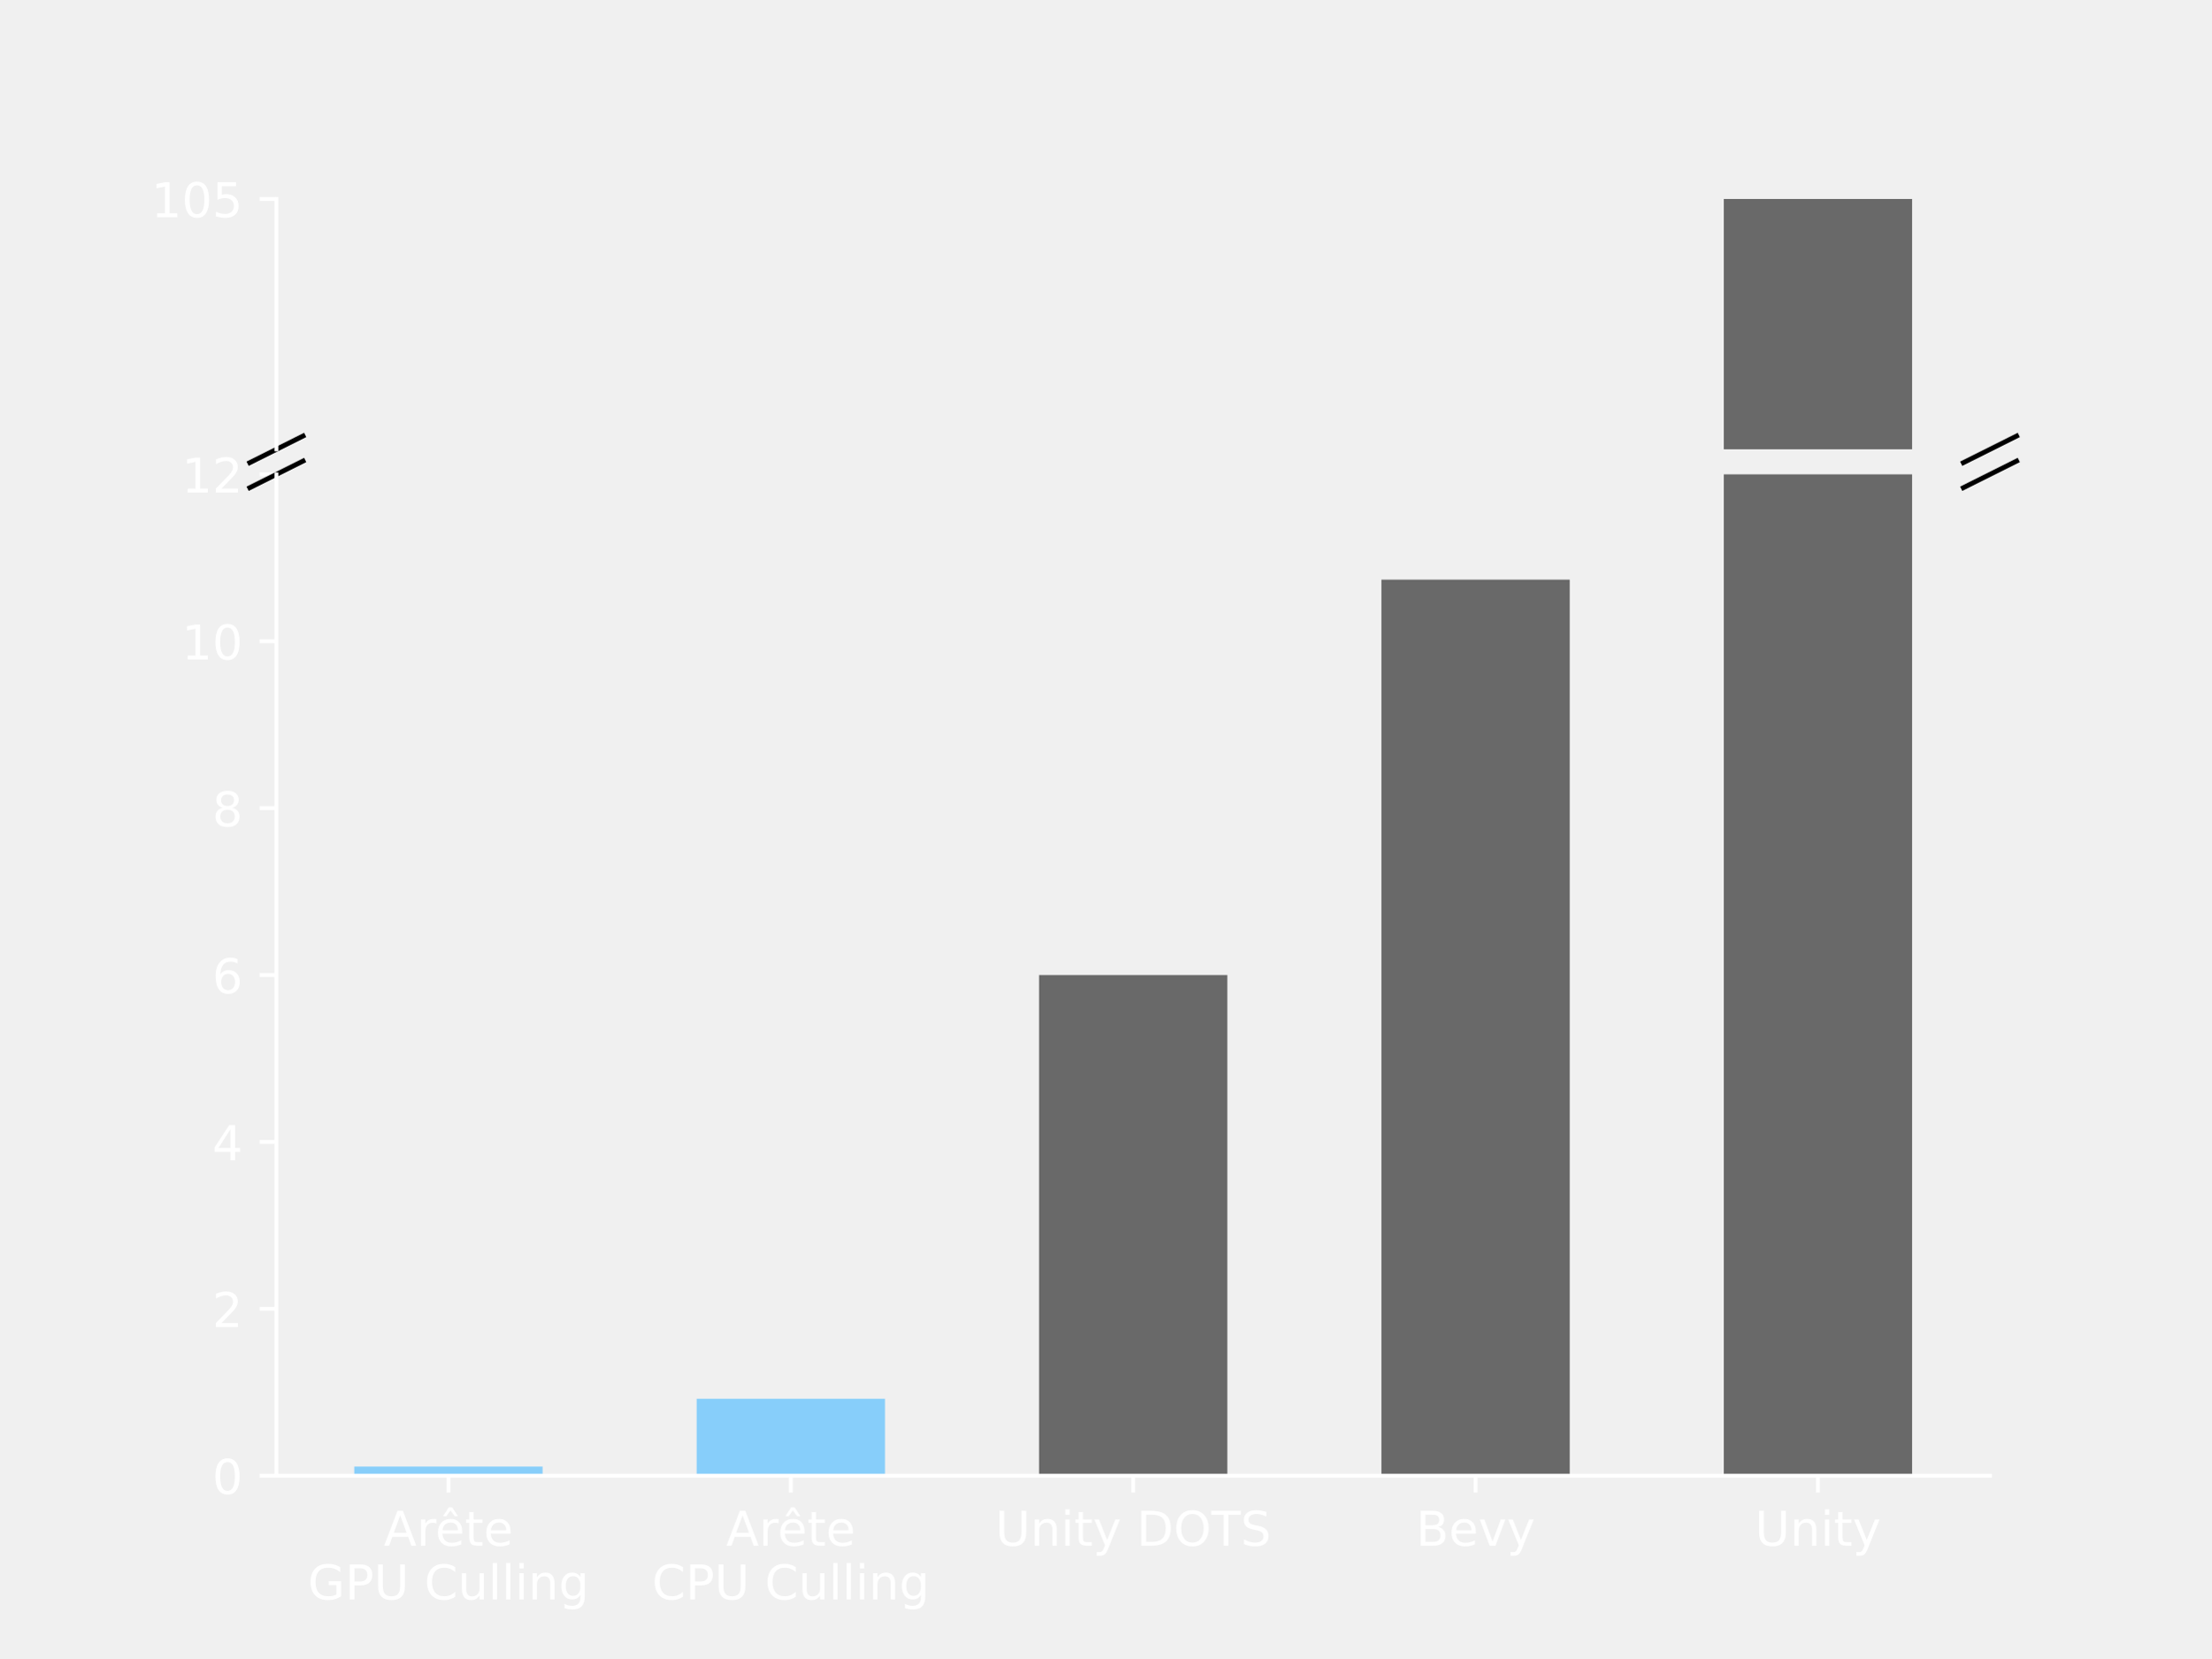
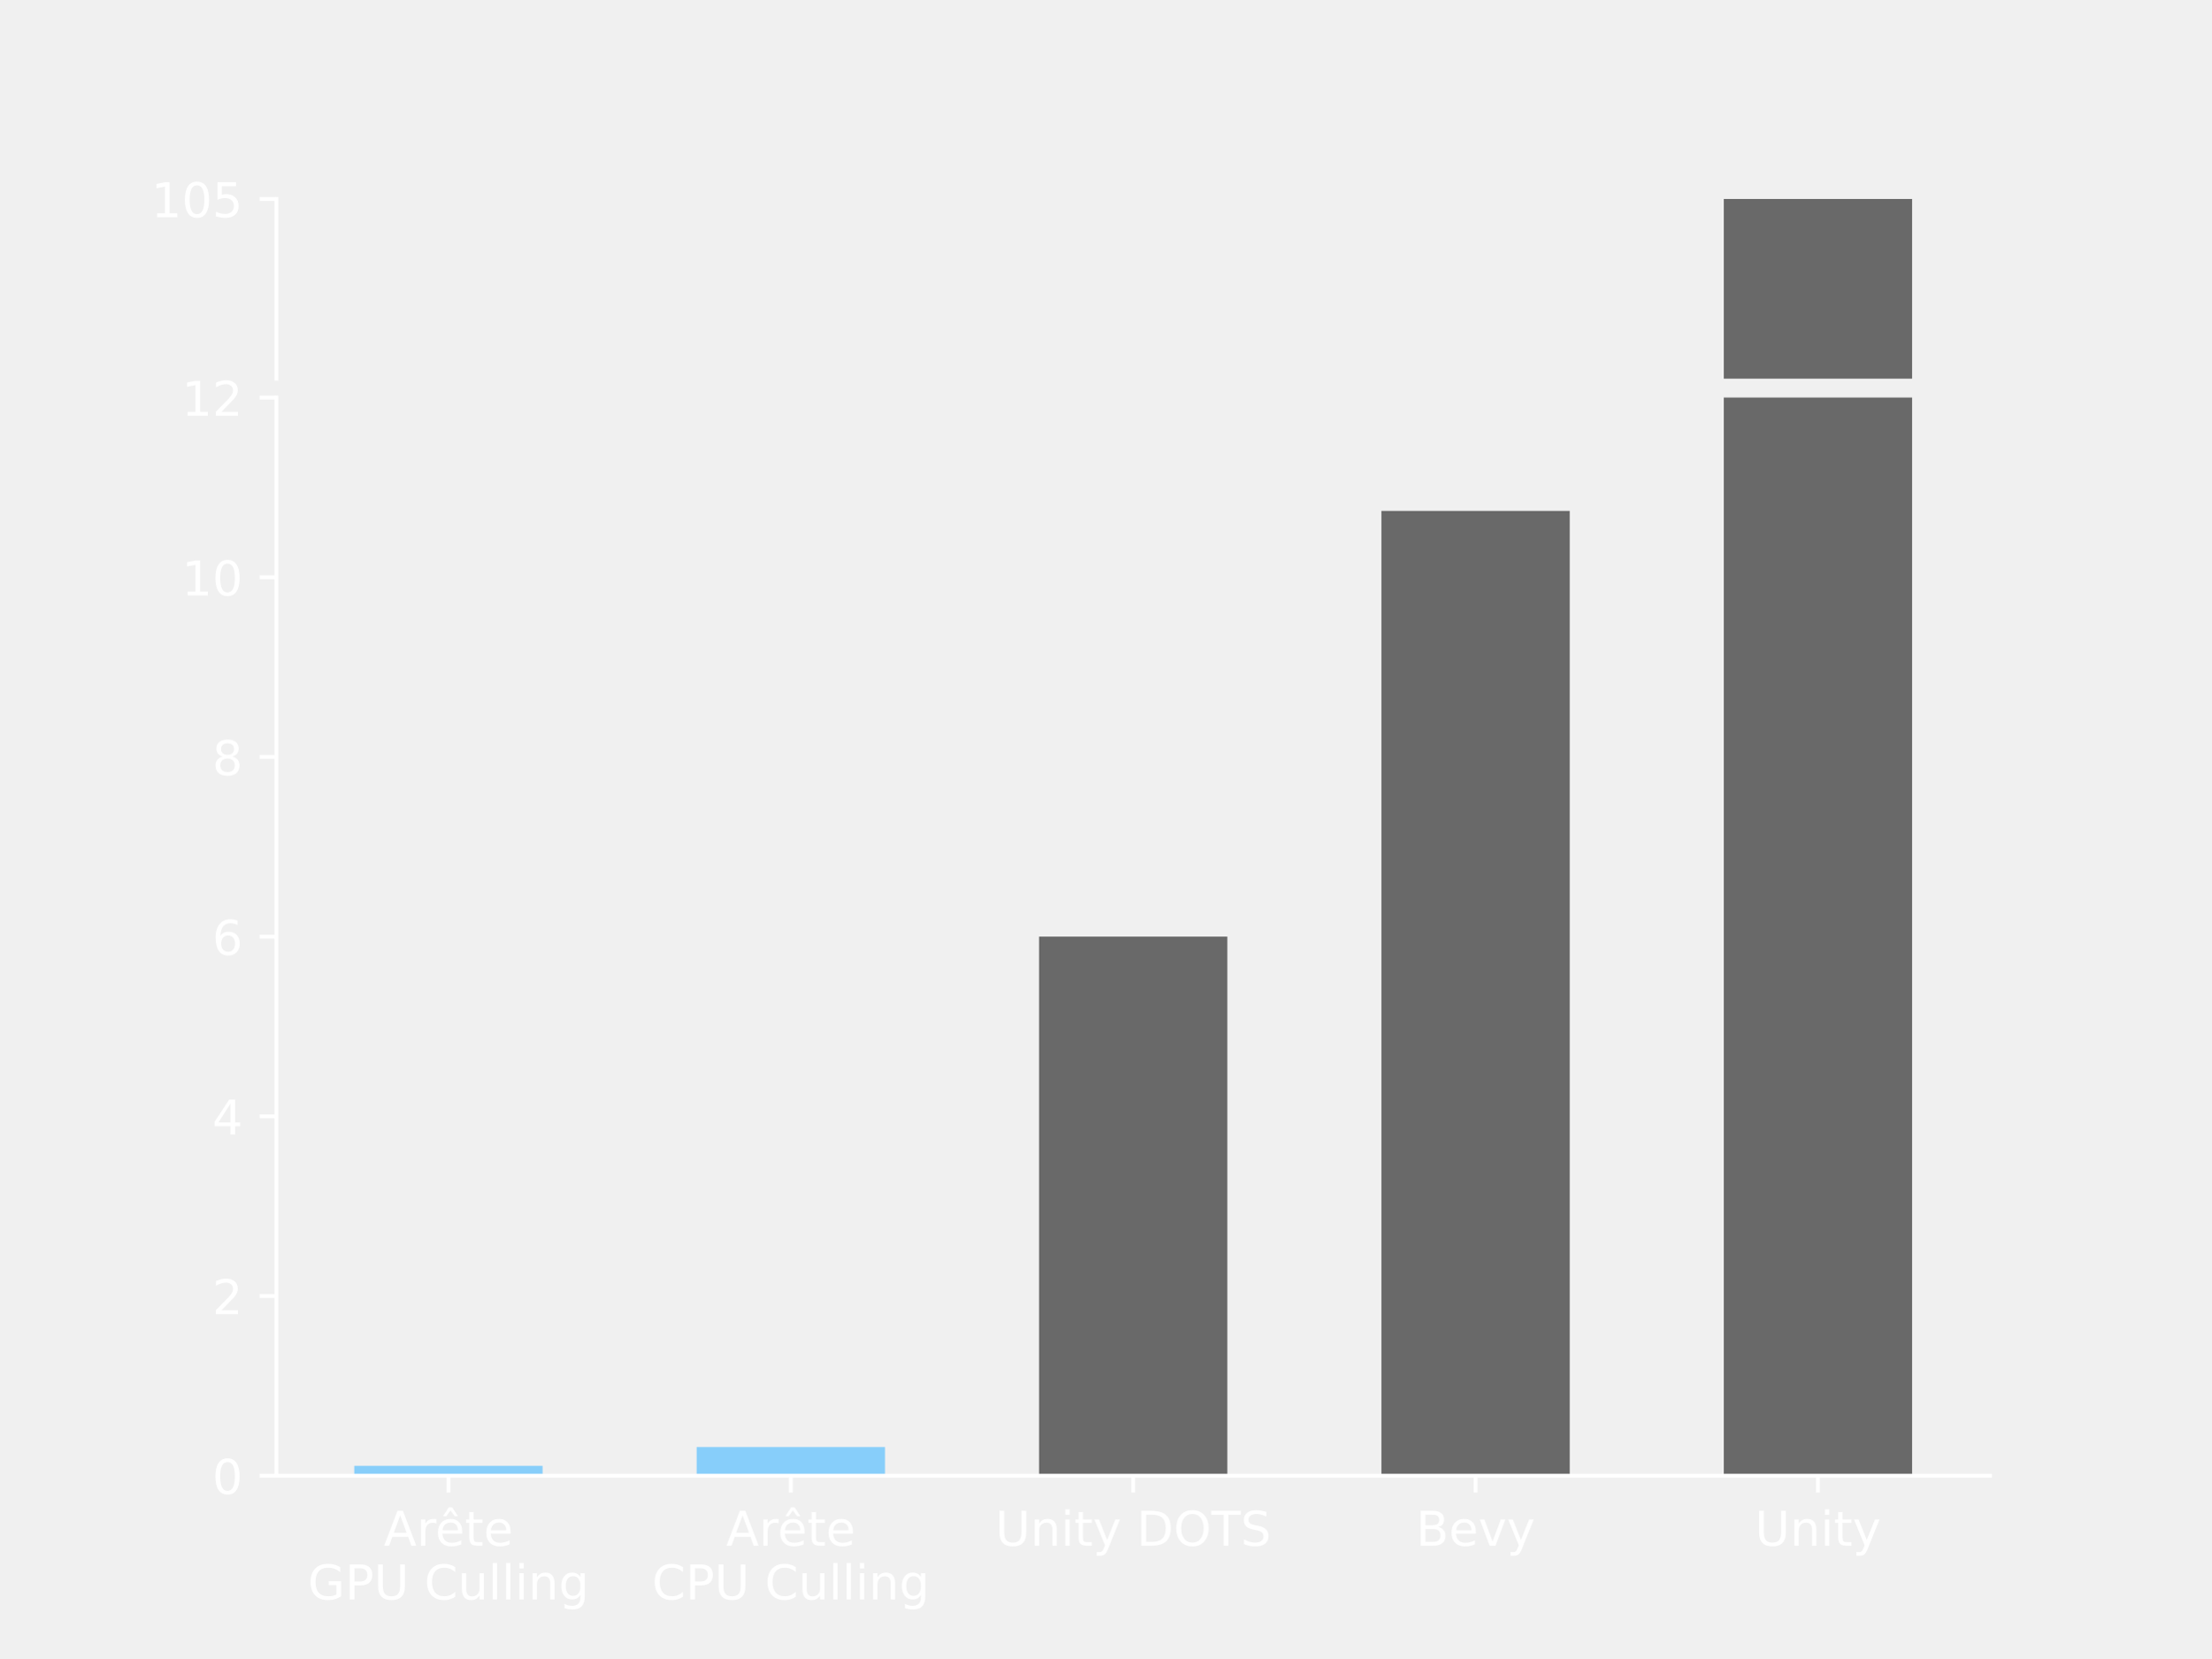
<svg xmlns="http://www.w3.org/2000/svg" xmlns:xlink="http://www.w3.org/1999/xlink" width="460.8pt" height="345.6pt" viewBox="0 0 460.8 345.6" version="1.1">
  <defs>
    <style type="text/css">*{stroke-linejoin: round; stroke-linecap: butt}</style>
  </defs>
  <g id="figure_1">
    <g id="patch_1">
      <path d="M 0 345.6  L 460.8 345.6  L 460.8 0  L 0 0  L 0 345.6  z " style="fill: none" />
    </g>
    <g id="axes_1">
      <g id="patch_2">
-         <path d="M 57.6 93.651  L 414.72 93.651  L 414.72 41.472  L 57.6 41.472  L 57.6 93.651  z " style="fill: none" />
+         <path d="M 57.6 78.926  L 414.72 78.926  L 414.72 41.472  L 57.6 41.472  L 57.6 78.926  z " style="fill: none" />
      </g>
      <g id="patch_3">
-         <path d="M 73.833 5520.248  L 113.077 5520.248  L 113.077 5514.509  L 73.833 5514.509  z " clip-path="url(#pb7b7c43467)" style="fill: #87cefa" />
+         <path d="M 73.833 3974.162  L 113.077 3974.162  L 113.077 3970.042  L 73.833 3970.042  z " clip-path="url(#p9264eec2b1)" style="fill: #87cefa" />
      </g>
      <g id="patch_4">
-         <path d="M 145.185 5520.248  L 184.429 5520.248  L 184.429 5472.14  L 145.185 5472.14  z " clip-path="url(#pb7b7c43467)" style="fill: #87cefa" />
+         <path d="M 145.185 3974.162  L 184.429 3974.162  L 184.429 3962.214  L 145.185 3962.214  z " clip-path="url(#p9264eec2b1)" style="fill: #87cefa" />
      </g>
      <g id="patch_5">
-         <path d="M 216.538 5520.248  L 255.782 5520.248  L 255.782 5207.176  L 216.538 5207.176  z " clip-path="url(#pb7b7c43467)" style="fill: #696969" />
+         <path d="M 216.538 3974.162  L 255.782 3974.162  L 255.782 3749.437  L 216.538 3749.437  z " clip-path="url(#p9264eec2b1)" style="fill: #696969" />
      </g>
      <g id="patch_6">
-         <path d="M 287.891 5520.248  L 327.135 5520.248  L 327.135 4959.952  L 287.891 4959.952  z " clip-path="url(#pb7b7c43467)" style="fill: #696969" />
+         <path d="M 287.891 3974.162  L 327.135 3974.162  L 327.135 3571.979  L 287.891 3571.979  z " clip-path="url(#p9264eec2b1)" style="fill: #696969" />
      </g>
      <g id="patch_7">
-         <path d="M 359.243 5520.248  L 398.487 5520.248  L 398.487 41.472  L 359.243 41.472  z " clip-path="url(#pb7b7c43467)" style="fill: #696969" />
+         <path d="M 359.243 3974.162  L 398.487 3974.162  L 398.487 41.472  L 359.243 41.472  z " clip-path="url(#p9264eec2b1)" style="fill: #696969" />
      </g>
      <g id="matplotlib.axis_1">
        <g id="xtick_1" />
        <g id="xtick_2" />
        <g id="xtick_3" />
        <g id="xtick_4" />
        <g id="xtick_5" />
      </g>
      <g id="matplotlib.axis_2">
        <g id="ytick_1">
          <g id="line2d_1">
            <defs>
-               <path id="ma1e11fbaa3" d="M 0 0  L -3.5 0  " style="stroke: #ffffff; stroke-width: 0.8" />
+               <path id="m3753b6b3f3" d="M 0 0  L -3.5 0  " style="stroke: #ffffff; stroke-width: 0.8" />
            </defs>
            <g>
-               <use xlink:href="#ma1e11fbaa3" x="57.6" y="41.472" style="fill: #ffffff; stroke: #ffffff; stroke-width: 0.8" />
+               <use xlink:href="#m3753b6b3f3" x="57.6" y="41.472" style="fill: #ffffff; stroke: #ffffff; stroke-width: 0.8" />
            </g>
          </g>
          <g id="text_1">
            <g style="fill: #ffffff" transform="translate(31.5125 45.27122) scale(0.1 -0.1)">
              <defs>
                <path id="DejaVuSans-31" d="M 794 531  L 1825 531  L 1825 4091  L 703 3866  L 703 4441  L 1819 4666  L 2450 4666  L 2450 531  L 3481 531  L 3481 0  L 794 0  L 794 531  z " transform="scale(0.015625)" />
                <path id="DejaVuSans-30" d="M 2034 4250  Q 1547 4250 1301 3770  Q 1056 3291 1056 2328  Q 1056 1369 1301 889  Q 1547 409 2034 409  Q 2525 409 2770 889  Q 3016 1369 3016 2328  Q 3016 3291 2770 3770  Q 2525 4250 2034 4250  z M 2034 4750  Q 2819 4750 3233 4129  Q 3647 3509 3647 2328  Q 3647 1150 3233 529  Q 2819 -91 2034 -91  Q 1250 -91 836 529  Q 422 1150 422 2328  Q 422 3509 836 4129  Q 1250 4750 2034 4750  z " transform="scale(0.015625)" />
                <path id="DejaVuSans-35" d="M 691 4666  L 3169 4666  L 3169 4134  L 1269 4134  L 1269 2991  Q 1406 3038 1543 3061  Q 1681 3084 1819 3084  Q 2600 3084 3056 2656  Q 3513 2228 3513 1497  Q 3513 744 3044 326  Q 2575 -91 1722 -91  Q 1428 -91 1123 -41  Q 819 9 494 109  L 494 744  Q 775 591 1075 516  Q 1375 441 1709 441  Q 2250 441 2565 725  Q 2881 1009 2881 1497  Q 2881 1984 2565 2268  Q 2250 2553 1709 2553  Q 1456 2553 1204 2497  Q 953 2441 691 2322  L 691 4666  z " transform="scale(0.015625)" />
              </defs>
              <use xlink:href="#DejaVuSans-31" />
              <use xlink:href="#DejaVuSans-30" x="63.623" />
              <use xlink:href="#DejaVuSans-35" x="127.246" />
            </g>
          </g>
        </g>
      </g>
-       <g id="line2d_2">
-         <defs>
-           <path id="maf881fc37d" d="M -6 3  L 6 -3  " style="stroke: #000000" />
-         </defs>
-         <g>
-           <use xlink:href="#maf881fc37d" x="57.6" y="93.651" style="stroke: #000000" />
-           <use xlink:href="#maf881fc37d" x="414.72" y="93.651" style="stroke: #000000" />
-         </g>
-       </g>
      <g id="patch_8">
-         <path d="M 57.6 93.651  L 57.6 41.472  " style="fill: none; stroke: #ffffff; stroke-width: 0.8; stroke-linejoin: miter; stroke-linecap: square" />
+         <path d="M 57.6 78.926  L 57.6 41.472  " style="fill: none; stroke: #ffffff; stroke-width: 0.8; stroke-linejoin: miter; stroke-linecap: square" />
      </g>
    </g>
    <g id="axes_2">
      <g id="patch_9">
-         <path d="M 57.6 307.584  L 414.72 307.584  L 414.72 98.869  L 57.6 98.869  L 57.6 307.584  z " style="fill: none" />
+         <path d="M 57.6 307.584  L 414.72 307.584  L 414.72 82.859  L 57.6 82.859  L 57.6 307.584  z " style="fill: none" />
      </g>
      <g id="patch_10">
-         <path d="M 73.833 307.584  L 113.077 307.584  L 113.077 305.671  L 73.833 305.671  z " clip-path="url(#p947e62f1cd)" style="fill: #87cefa" />
+         <path d="M 73.833 307.584  L 113.077 307.584  L 113.077 305.524  L 73.833 305.524  z " clip-path="url(#pa5443f0ce6)" style="fill: #87cefa" />
      </g>
      <g id="patch_11">
-         <path d="M 145.185 307.584  L 184.429 307.584  L 184.429 291.548  L 145.185 291.548  z " clip-path="url(#p947e62f1cd)" style="fill: #87cefa" />
+         <path d="M 145.185 307.584  L 184.429 307.584  L 184.429 301.61  L 145.185 301.61  z " clip-path="url(#pa5443f0ce6)" style="fill: #87cefa" />
      </g>
      <g id="patch_12">
-         <path d="M 216.538 307.584  L 255.782 307.584  L 255.782 203.226  L 216.538 203.226  z " clip-path="url(#p947e62f1cd)" style="fill: #696969" />
+         <path d="M 216.538 307.584  L 255.782 307.584  L 255.782 195.221  L 216.538 195.221  z " clip-path="url(#pa5443f0ce6)" style="fill: #696969" />
      </g>
      <g id="patch_13">
-         <path d="M 287.891 307.584  L 327.135 307.584  L 327.135 120.819  L 287.891 120.819  z " clip-path="url(#p947e62f1cd)" style="fill: #696969" />
+         <path d="M 287.891 307.584  L 327.135 307.584  L 327.135 106.492  L 287.891 106.492  z " clip-path="url(#pa5443f0ce6)" style="fill: #696969" />
      </g>
      <g id="patch_14">
-         <path d="M 359.243 307.584  L 398.487 307.584  L 398.487 -1518.675  L 359.243 -1518.675  z " clip-path="url(#p947e62f1cd)" style="fill: #696969" />
+         <path d="M 359.243 307.584  L 398.487 307.584  L 398.487 -1658.761  L 359.243 -1658.761  z " clip-path="url(#pa5443f0ce6)" style="fill: #696969" />
      </g>
      <g id="matplotlib.axis_3">
        <g id="xtick_6">
-           <g id="line2d_3">
+           <g id="line2d_2">
            <defs>
-               <path id="m6b05aaf432" d="M 0 0  L 0 3.5  " style="stroke: #ffffff; stroke-width: 0.8" />
+               <path id="m821871403a" d="M 0 0  L 0 3.5  " style="stroke: #ffffff; stroke-width: 0.8" />
            </defs>
            <g>
-               <use xlink:href="#m6b05aaf432" x="93.455" y="307.584" style="fill: #ffffff; stroke: #ffffff; stroke-width: 0.8" />
+               <use xlink:href="#m821871403a" x="93.455" y="307.584" style="fill: #ffffff; stroke: #ffffff; stroke-width: 0.8" />
            </g>
          </g>
          <g id="text_2">
            <g style="fill: #ffffff" transform="translate(79.97814 322.1824) scale(0.1 -0.1)">
              <defs>
                <path id="DejaVuSans-41" d="M 2188 4044  L 1331 1722  L 3047 1722  L 2188 4044  z M 1831 4666  L 2547 4666  L 4325 0  L 3669 0  L 3244 1197  L 1141 1197  L 716 0  L 50 0  L 1831 4666  z " transform="scale(0.015625)" />
                <path id="DejaVuSans-72" d="M 2631 2963  Q 2534 3019 2420 3045  Q 2306 3072 2169 3072  Q 1681 3072 1420 2755  Q 1159 2438 1159 1844  L 1159 0  L 581 0  L 581 3500  L 1159 3500  L 1159 2956  Q 1341 3275 1631 3429  Q 1922 3584 2338 3584  Q 2397 3584 2469 3576  Q 2541 3569 2628 3553  L 2631 2963  z " transform="scale(0.015625)" />
                <path id="DejaVuSans-ea" d="M 3597 1894  L 3597 1613  L 953 1613  Q 991 1019 1311 708  Q 1631 397 2203 397  Q 2534 397 2845 478  Q 3156 559 3463 722  L 3463 178  Q 3153 47 2828 -22  Q 2503 -91 2169 -91  Q 1331 -91 842 396  Q 353 884 353 1716  Q 353 2575 817 3079  Q 1281 3584 2069 3584  Q 2775 3584 3186 3129  Q 3597 2675 3597 1894  z M 3022 2063  Q 3016 2534 2758 2815  Q 2500 3097 2075 3097  Q 1594 3097 1305 2825  Q 1016 2553 972 2059  L 3022 2063  z M 1801 5119  L 2263 5119  L 3029 3944  L 2595 3944  L 2032 4709  L 1470 3944  L 1035 3944  L 1801 5119  z " transform="scale(0.015625)" />
                <path id="DejaVuSans-74" d="M 1172 4494  L 1172 3500  L 2356 3500  L 2356 3053  L 1172 3053  L 1172 1153  Q 1172 725 1289 603  Q 1406 481 1766 481  L 2356 481  L 2356 0  L 1766 0  Q 1100 0 847 248  Q 594 497 594 1153  L 594 3053  L 172 3053  L 172 3500  L 594 3500  L 594 4494  L 1172 4494  z " transform="scale(0.015625)" />
                <path id="DejaVuSans-65" d="M 3597 1894  L 3597 1613  L 953 1613  Q 991 1019 1311 708  Q 1631 397 2203 397  Q 2534 397 2845 478  Q 3156 559 3463 722  L 3463 178  Q 3153 47 2828 -22  Q 2503 -91 2169 -91  Q 1331 -91 842 396  Q 353 884 353 1716  Q 353 2575 817 3079  Q 1281 3584 2069 3584  Q 2775 3584 3186 3129  Q 3597 2675 3597 1894  z M 3022 2063  Q 3016 2534 2758 2815  Q 2500 3097 2075 3097  Q 1594 3097 1305 2825  Q 1016 2553 972 2059  L 3022 2063  z " transform="scale(0.015625)" />
              </defs>
              <use xlink:href="#DejaVuSans-41" />
              <use xlink:href="#DejaVuSans-72" x="68.408" />
              <use xlink:href="#DejaVuSans-ea" x="107.271" />
              <use xlink:href="#DejaVuSans-74" x="168.795" />
              <use xlink:href="#DejaVuSans-65" x="208.004" />
            </g>
            <g style="fill: #ffffff" transform="translate(64.14689 333.3802) scale(0.1 -0.1)">
              <defs>
                <path id="DejaVuSans-47" d="M 3809 666  L 3809 1919  L 2778 1919  L 2778 2438  L 4434 2438  L 4434 434  Q 4069 175 3628 42  Q 3188 -91 2688 -91  Q 1594 -91 976 548  Q 359 1188 359 2328  Q 359 3472 976 4111  Q 1594 4750 2688 4750  Q 3144 4750 3555 4637  Q 3966 4525 4313 4306  L 4313 3634  Q 3963 3931 3569 4081  Q 3175 4231 2741 4231  Q 1884 4231 1454 3753  Q 1025 3275 1025 2328  Q 1025 1384 1454 906  Q 1884 428 2741 428  Q 3075 428 3337 486  Q 3600 544 3809 666  z " transform="scale(0.015625)" />
                <path id="DejaVuSans-50" d="M 1259 4147  L 1259 2394  L 2053 2394  Q 2494 2394 2734 2622  Q 2975 2850 2975 3272  Q 2975 3691 2734 3919  Q 2494 4147 2053 4147  L 1259 4147  z M 628 4666  L 2053 4666  Q 2838 4666 3239 4311  Q 3641 3956 3641 3272  Q 3641 2581 3239 2228  Q 2838 1875 2053 1875  L 1259 1875  L 1259 0  L 628 0  L 628 4666  z " transform="scale(0.015625)" />
                <path id="DejaVuSans-55" d="M 556 4666  L 1191 4666  L 1191 1831  Q 1191 1081 1462 751  Q 1734 422 2344 422  Q 2950 422 3222 751  Q 3494 1081 3494 1831  L 3494 4666  L 4128 4666  L 4128 1753  Q 4128 841 3676 375  Q 3225 -91 2344 -91  Q 1459 -91 1007 375  Q 556 841 556 1753  L 556 4666  z " transform="scale(0.015625)" />
                <path id="DejaVuSans-20" transform="scale(0.015625)" />
                <path id="DejaVuSans-43" d="M 4122 4306  L 4122 3641  Q 3803 3938 3442 4084  Q 3081 4231 2675 4231  Q 1875 4231 1450 3742  Q 1025 3253 1025 2328  Q 1025 1406 1450 917  Q 1875 428 2675 428  Q 3081 428 3442 575  Q 3803 722 4122 1019  L 4122 359  Q 3791 134 3420 21  Q 3050 -91 2638 -91  Q 1578 -91 968 557  Q 359 1206 359 2328  Q 359 3453 968 4101  Q 1578 4750 2638 4750  Q 3056 4750 3426 4639  Q 3797 4528 4122 4306  z " transform="scale(0.015625)" />
                <path id="DejaVuSans-75" d="M 544 1381  L 544 3500  L 1119 3500  L 1119 1403  Q 1119 906 1312 657  Q 1506 409 1894 409  Q 2359 409 2629 706  Q 2900 1003 2900 1516  L 2900 3500  L 3475 3500  L 3475 0  L 2900 0  L 2900 538  Q 2691 219 2414 64  Q 2138 -91 1772 -91  Q 1169 -91 856 284  Q 544 659 544 1381  z M 1991 3584  L 1991 3584  z " transform="scale(0.015625)" />
                <path id="DejaVuSans-6c" d="M 603 4863  L 1178 4863  L 1178 0  L 603 0  L 603 4863  z " transform="scale(0.015625)" />
                <path id="DejaVuSans-69" d="M 603 3500  L 1178 3500  L 1178 0  L 603 0  L 603 3500  z M 603 4863  L 1178 4863  L 1178 4134  L 603 4134  L 603 4863  z " transform="scale(0.015625)" />
                <path id="DejaVuSans-6e" d="M 3513 2113  L 3513 0  L 2938 0  L 2938 2094  Q 2938 2591 2744 2837  Q 2550 3084 2163 3084  Q 1697 3084 1428 2787  Q 1159 2491 1159 1978  L 1159 0  L 581 0  L 581 3500  L 1159 3500  L 1159 2956  Q 1366 3272 1645 3428  Q 1925 3584 2291 3584  Q 2894 3584 3203 3211  Q 3513 2838 3513 2113  z " transform="scale(0.015625)" />
                <path id="DejaVuSans-67" d="M 2906 1791  Q 2906 2416 2648 2759  Q 2391 3103 1925 3103  Q 1463 3103 1205 2759  Q 947 2416 947 1791  Q 947 1169 1205 825  Q 1463 481 1925 481  Q 2391 481 2648 825  Q 2906 1169 2906 1791  z M 3481 434  Q 3481 -459 3084 -895  Q 2688 -1331 1869 -1331  Q 1566 -1331 1297 -1286  Q 1028 -1241 775 -1147  L 775 -588  Q 1028 -725 1275 -790  Q 1522 -856 1778 -856  Q 2344 -856 2625 -561  Q 2906 -266 2906 331  L 2906 616  Q 2728 306 2450 153  Q 2172 0 1784 0  Q 1141 0 747 490  Q 353 981 353 1791  Q 353 2603 747 3093  Q 1141 3584 1784 3584  Q 2172 3584 2450 3431  Q 2728 3278 2906 2969  L 2906 3500  L 3481 3500  L 3481 434  z " transform="scale(0.015625)" />
              </defs>
              <use xlink:href="#DejaVuSans-47" />
              <use xlink:href="#DejaVuSans-50" x="77.49" />
              <use xlink:href="#DejaVuSans-55" x="137.793" />
              <use xlink:href="#DejaVuSans-20" x="210.986" />
              <use xlink:href="#DejaVuSans-43" x="242.773" />
              <use xlink:href="#DejaVuSans-75" x="312.598" />
              <use xlink:href="#DejaVuSans-6c" x="375.977" />
              <use xlink:href="#DejaVuSans-6c" x="403.76" />
              <use xlink:href="#DejaVuSans-69" x="431.543" />
              <use xlink:href="#DejaVuSans-6e" x="459.326" />
              <use xlink:href="#DejaVuSans-67" x="522.705" />
            </g>
          </g>
        </g>
        <g id="xtick_7">
-           <g id="line2d_4">
-             <g>
-               <use xlink:href="#m6b05aaf432" x="164.807" y="307.584" style="fill: #ffffff; stroke: #ffffff; stroke-width: 0.8" />
+           <g id="line2d_3">
+             <g>
+               <use xlink:href="#m821871403a" x="164.807" y="307.584" style="fill: #ffffff; stroke: #ffffff; stroke-width: 0.8" />
            </g>
          </g>
          <g id="text_3">
            <g style="fill: #ffffff" transform="translate(151.3308 322.1824) scale(0.1 -0.1)">
              <use xlink:href="#DejaVuSans-41" />
              <use xlink:href="#DejaVuSans-72" x="68.408" />
              <use xlink:href="#DejaVuSans-ea" x="107.271" />
              <use xlink:href="#DejaVuSans-74" x="168.795" />
              <use xlink:href="#DejaVuSans-65" x="208.004" />
            </g>
            <g style="fill: #ffffff" transform="translate(135.8824 333.3802) scale(0.1 -0.1)">
              <use xlink:href="#DejaVuSans-43" />
              <use xlink:href="#DejaVuSans-50" x="69.824" />
              <use xlink:href="#DejaVuSans-55" x="130.127" />
              <use xlink:href="#DejaVuSans-20" x="203.32" />
              <use xlink:href="#DejaVuSans-43" x="235.107" />
              <use xlink:href="#DejaVuSans-75" x="304.932" />
              <use xlink:href="#DejaVuSans-6c" x="368.311" />
              <use xlink:href="#DejaVuSans-6c" x="396.094" />
              <use xlink:href="#DejaVuSans-69" x="423.877" />
              <use xlink:href="#DejaVuSans-6e" x="451.66" />
              <use xlink:href="#DejaVuSans-67" x="515.039" />
            </g>
          </g>
        </g>
        <g id="xtick_8">
-           <g id="line2d_5">
-             <g>
-               <use xlink:href="#m6b05aaf432" x="236.16" y="307.584" style="fill: #ffffff; stroke: #ffffff; stroke-width: 0.8" />
+           <g id="line2d_4">
+             <g>
+               <use xlink:href="#m821871403a" x="236.16" y="307.584" style="fill: #ffffff; stroke: #ffffff; stroke-width: 0.8" />
            </g>
          </g>
          <g id="text_4">
            <g style="fill: #ffffff" transform="translate(207.4202 322.1824) scale(0.1 -0.1)">
              <defs>
                <path id="DejaVuSans-79" d="M 2059 -325  Q 1816 -950 1584 -1140  Q 1353 -1331 966 -1331  L 506 -1331  L 506 -850  L 844 -850  Q 1081 -850 1212 -737  Q 1344 -625 1503 -206  L 1606 56  L 191 3500  L 800 3500  L 1894 763  L 2988 3500  L 3597 3500  L 2059 -325  z " transform="scale(0.015625)" />
                <path id="DejaVuSans-44" d="M 1259 4147  L 1259 519  L 2022 519  Q 2988 519 3436 956  Q 3884 1394 3884 2338  Q 3884 3275 3436 3711  Q 2988 4147 2022 4147  L 1259 4147  z M 628 4666  L 1925 4666  Q 3281 4666 3915 4102  Q 4550 3538 4550 2338  Q 4550 1131 3912 565  Q 3275 0 1925 0  L 628 0  L 628 4666  z " transform="scale(0.015625)" />
                <path id="DejaVuSans-4f" d="M 2522 4238  Q 1834 4238 1429 3725  Q 1025 3213 1025 2328  Q 1025 1447 1429 934  Q 1834 422 2522 422  Q 3209 422 3611 934  Q 4013 1447 4013 2328  Q 4013 3213 3611 3725  Q 3209 4238 2522 4238  z M 2522 4750  Q 3503 4750 4090 4092  Q 4678 3434 4678 2328  Q 4678 1225 4090 567  Q 3503 -91 2522 -91  Q 1538 -91 948 565  Q 359 1222 359 2328  Q 359 3434 948 4092  Q 1538 4750 2522 4750  z " transform="scale(0.015625)" />
                <path id="DejaVuSans-54" d="M -19 4666  L 3928 4666  L 3928 4134  L 2272 4134  L 2272 0  L 1638 0  L 1638 4134  L -19 4134  L -19 4666  z " transform="scale(0.015625)" />
                <path id="DejaVuSans-53" d="M 3425 4513  L 3425 3897  Q 3066 4069 2747 4153  Q 2428 4238 2131 4238  Q 1616 4238 1336 4038  Q 1056 3838 1056 3469  Q 1056 3159 1242 3001  Q 1428 2844 1947 2747  L 2328 2669  Q 3034 2534 3370 2195  Q 3706 1856 3706 1288  Q 3706 609 3251 259  Q 2797 -91 1919 -91  Q 1588 -91 1214 -16  Q 841 59 441 206  L 441 856  Q 825 641 1194 531  Q 1563 422 1919 422  Q 2459 422 2753 634  Q 3047 847 3047 1241  Q 3047 1584 2836 1778  Q 2625 1972 2144 2069  L 1759 2144  Q 1053 2284 737 2584  Q 422 2884 422 3419  Q 422 4038 858 4394  Q 1294 4750 2059 4750  Q 2388 4750 2728 4690  Q 3069 4631 3425 4513  z " transform="scale(0.015625)" />
              </defs>
              <use xlink:href="#DejaVuSans-55" />
              <use xlink:href="#DejaVuSans-6e" x="73.193" />
              <use xlink:href="#DejaVuSans-69" x="136.572" />
              <use xlink:href="#DejaVuSans-74" x="164.355" />
              <use xlink:href="#DejaVuSans-79" x="203.564" />
              <use xlink:href="#DejaVuSans-20" x="262.744" />
              <use xlink:href="#DejaVuSans-44" x="294.531" />
              <use xlink:href="#DejaVuSans-4f" x="371.533" />
              <use xlink:href="#DejaVuSans-54" x="450.244" />
              <use xlink:href="#DejaVuSans-53" x="511.328" />
            </g>
          </g>
        </g>
        <g id="xtick_9">
-           <g id="line2d_6">
-             <g>
-               <use xlink:href="#m6b05aaf432" x="307.513" y="307.584" style="fill: #ffffff; stroke: #ffffff; stroke-width: 0.8" />
+           <g id="line2d_5">
+             <g>
+               <use xlink:href="#m821871403a" x="307.513" y="307.584" style="fill: #ffffff; stroke: #ffffff; stroke-width: 0.8" />
            </g>
          </g>
          <g id="text_5">
            <g style="fill: #ffffff" transform="translate(295.0869 322.1824) scale(0.1 -0.1)">
              <defs>
                <path id="DejaVuSans-42" d="M 1259 2228  L 1259 519  L 2272 519  Q 2781 519 3026 730  Q 3272 941 3272 1375  Q 3272 1813 3026 2020  Q 2781 2228 2272 2228  L 1259 2228  z M 1259 4147  L 1259 2741  L 2194 2741  Q 2656 2741 2882 2914  Q 3109 3088 3109 3444  Q 3109 3797 2882 3972  Q 2656 4147 2194 4147  L 1259 4147  z M 628 4666  L 2241 4666  Q 2963 4666 3353 4366  Q 3744 4066 3744 3513  Q 3744 3084 3544 2831  Q 3344 2578 2956 2516  Q 3422 2416 3680 2098  Q 3938 1781 3938 1306  Q 3938 681 3513 340  Q 3088 0 2303 0  L 628 0  L 628 4666  z " transform="scale(0.015625)" />
                <path id="DejaVuSans-76" d="M 191 3500  L 800 3500  L 1894 563  L 2988 3500  L 3597 3500  L 2284 0  L 1503 0  L 191 3500  z " transform="scale(0.015625)" />
              </defs>
              <use xlink:href="#DejaVuSans-42" />
              <use xlink:href="#DejaVuSans-65" x="68.604" />
              <use xlink:href="#DejaVuSans-76" x="130.127" />
              <use xlink:href="#DejaVuSans-79" x="189.307" />
            </g>
          </g>
        </g>
        <g id="xtick_10">
-           <g id="line2d_7">
-             <g>
-               <use xlink:href="#m6b05aaf432" x="378.865" y="307.584" style="fill: #ffffff; stroke: #ffffff; stroke-width: 0.8" />
+           <g id="line2d_6">
+             <g>
+               <use xlink:href="#m821871403a" x="378.865" y="307.584" style="fill: #ffffff; stroke: #ffffff; stroke-width: 0.8" />
            </g>
          </g>
          <g id="text_6">
            <g style="fill: #ffffff" transform="translate(365.7286 322.1824) scale(0.1 -0.1)">
              <use xlink:href="#DejaVuSans-55" />
              <use xlink:href="#DejaVuSans-6e" x="73.193" />
              <use xlink:href="#DejaVuSans-69" x="136.572" />
              <use xlink:href="#DejaVuSans-74" x="164.355" />
              <use xlink:href="#DejaVuSans-79" x="203.564" />
            </g>
          </g>
        </g>
      </g>
      <g id="matplotlib.axis_4">
        <g id="ytick_2">
-           <g id="line2d_8">
-             <g>
-               <use xlink:href="#ma1e11fbaa3" x="57.6" y="307.584" style="fill: #ffffff; stroke: #ffffff; stroke-width: 0.8" />
+           <g id="line2d_7">
+             <g>
+               <use xlink:href="#m3753b6b3f3" x="57.6" y="307.584" style="fill: #ffffff; stroke: #ffffff; stroke-width: 0.8" />
            </g>
          </g>
          <g id="text_7">
            <g style="fill: #ffffff" transform="translate(44.2375 311.3832) scale(0.1 -0.1)">
              <use xlink:href="#DejaVuSans-30" />
            </g>
          </g>
        </g>
        <g id="ytick_3">
+           <g id="line2d_8">
+             <g>
+               <use xlink:href="#m3753b6b3f3" x="57.6" y="270.13" style="fill: #ffffff; stroke: #ffffff; stroke-width: 0.8" />
+             </g>
+           </g>
+           <g id="text_8">
+             <g style="fill: #ffffff" transform="translate(44.2375 273.929) scale(0.1 -0.1)">
+               <defs>
+                 <path id="DejaVuSans-32" d="M 1228 531  L 3431 531  L 3431 0  L 469 0  L 469 531  Q 828 903 1448 1529  Q 2069 2156 2228 2338  Q 2531 2678 2651 2914  Q 2772 3150 2772 3378  Q 2772 3750 2511 3984  Q 2250 4219 1831 4219  Q 1534 4219 1204 4116  Q 875 4013 500 3803  L 500 4441  Q 881 4594 1212 4672  Q 1544 4750 1819 4750  Q 2544 4750 2975 4387  Q 3406 4025 3406 3419  Q 3406 3131 3298 2873  Q 3191 2616 2906 2266  Q 2828 2175 2409 1742  Q 1991 1309 1228 531  z " transform="scale(0.015625)" />
+               </defs>
+               <use xlink:href="#DejaVuSans-32" />
+             </g>
+           </g>
+         </g>
+         <g id="ytick_4">
          <g id="line2d_9">
            <g>
-               <use xlink:href="#ma1e11fbaa3" x="57.6" y="272.798" style="fill: #ffffff; stroke: #ffffff; stroke-width: 0.8" />
-             </g>
-           </g>
-           <g id="text_8">
-             <g style="fill: #ffffff" transform="translate(44.2375 276.5973) scale(0.1 -0.1)">
-               <defs>
-                 <path id="DejaVuSans-32" d="M 1228 531  L 3431 531  L 3431 0  L 469 0  L 469 531  Q 828 903 1448 1529  Q 2069 2156 2228 2338  Q 2531 2678 2651 2914  Q 2772 3150 2772 3378  Q 2772 3750 2511 3984  Q 2250 4219 1831 4219  Q 1534 4219 1204 4116  Q 875 4013 500 3803  L 500 4441  Q 881 4594 1212 4672  Q 1544 4750 1819 4750  Q 2544 4750 2975 4387  Q 3406 4025 3406 3419  Q 3406 3131 3298 2873  Q 3191 2616 2906 2266  Q 2828 2175 2409 1742  Q 1991 1309 1228 531  z " transform="scale(0.015625)" />
-               </defs>
-               <use xlink:href="#DejaVuSans-32" />
-             </g>
-           </g>
-         </g>
-         <g id="ytick_4">
+               <use xlink:href="#m3753b6b3f3" x="57.6" y="232.676" style="fill: #ffffff; stroke: #ffffff; stroke-width: 0.8" />
+             </g>
+           </g>
+           <g id="text_9">
+             <g style="fill: #ffffff" transform="translate(44.2375 236.4748) scale(0.1 -0.1)">
+               <defs>
+                 <path id="DejaVuSans-34" d="M 2419 4116  L 825 1625  L 2419 1625  L 2419 4116  z M 2253 4666  L 3047 4666  L 3047 1625  L 3713 1625  L 3713 1100  L 3047 1100  L 3047 0  L 2419 0  L 2419 1100  L 313 1100  L 313 1709  L 2253 4666  z " transform="scale(0.015625)" />
+               </defs>
+               <use xlink:href="#DejaVuSans-34" />
+             </g>
+           </g>
+         </g>
+         <g id="ytick_5">
          <g id="line2d_10">
            <g>
-               <use xlink:href="#ma1e11fbaa3" x="57.6" y="238.012" style="fill: #ffffff; stroke: #ffffff; stroke-width: 0.8" />
-             </g>
-           </g>
-           <g id="text_9">
-             <g style="fill: #ffffff" transform="translate(44.2375 241.8115) scale(0.1 -0.1)">
-               <defs>
-                 <path id="DejaVuSans-34" d="M 2419 4116  L 825 1625  L 2419 1625  L 2419 4116  z M 2253 4666  L 3047 4666  L 3047 1625  L 3713 1625  L 3713 1100  L 3047 1100  L 3047 0  L 2419 0  L 2419 1100  L 313 1100  L 313 1709  L 2253 4666  z " transform="scale(0.015625)" />
-               </defs>
-               <use xlink:href="#DejaVuSans-34" />
-             </g>
-           </g>
-         </g>
-         <g id="ytick_5">
+               <use xlink:href="#m3753b6b3f3" x="57.6" y="195.221" style="fill: #ffffff; stroke: #ffffff; stroke-width: 0.8" />
+             </g>
+           </g>
+           <g id="text_10">
+             <g style="fill: #ffffff" transform="translate(44.2375 199.0207) scale(0.1 -0.1)">
+               <defs>
+                 <path id="DejaVuSans-36" d="M 2113 2584  Q 1688 2584 1439 2293  Q 1191 2003 1191 1497  Q 1191 994 1439 701  Q 1688 409 2113 409  Q 2538 409 2786 701  Q 3034 994 3034 1497  Q 3034 2003 2786 2293  Q 2538 2584 2113 2584  z M 3366 4563  L 3366 3988  Q 3128 4100 2886 4159  Q 2644 4219 2406 4219  Q 1781 4219 1451 3797  Q 1122 3375 1075 2522  Q 1259 2794 1537 2939  Q 1816 3084 2150 3084  Q 2853 3084 3261 2657  Q 3669 2231 3669 1497  Q 3669 778 3244 343  Q 2819 -91 2113 -91  Q 1303 -91 875 529  Q 447 1150 447 2328  Q 447 3434 972 4092  Q 1497 4750 2381 4750  Q 2619 4750 2861 4703  Q 3103 4656 3366 4563  z " transform="scale(0.015625)" />
+               </defs>
+               <use xlink:href="#DejaVuSans-36" />
+             </g>
+           </g>
+         </g>
+         <g id="ytick_6">
          <g id="line2d_11">
            <g>
-               <use xlink:href="#ma1e11fbaa3" x="57.6" y="203.226" style="fill: #ffffff; stroke: #ffffff; stroke-width: 0.8" />
-             </g>
-           </g>
-           <g id="text_10">
-             <g style="fill: #ffffff" transform="translate(44.2375 207.0256) scale(0.1 -0.1)">
-               <defs>
-                 <path id="DejaVuSans-36" d="M 2113 2584  Q 1688 2584 1439 2293  Q 1191 2003 1191 1497  Q 1191 994 1439 701  Q 1688 409 2113 409  Q 2538 409 2786 701  Q 3034 994 3034 1497  Q 3034 2003 2786 2293  Q 2538 2584 2113 2584  z M 3366 4563  L 3366 3988  Q 3128 4100 2886 4159  Q 2644 4219 2406 4219  Q 1781 4219 1451 3797  Q 1122 3375 1075 2522  Q 1259 2794 1537 2939  Q 1816 3084 2150 3084  Q 2853 3084 3261 2657  Q 3669 2231 3669 1497  Q 3669 778 3244 343  Q 2819 -91 2113 -91  Q 1303 -91 875 529  Q 447 1150 447 2328  Q 447 3434 972 4092  Q 1497 4750 2381 4750  Q 2619 4750 2861 4703  Q 3103 4656 3366 4563  z " transform="scale(0.015625)" />
-               </defs>
-               <use xlink:href="#DejaVuSans-36" />
-             </g>
-           </g>
-         </g>
-         <g id="ytick_6">
+               <use xlink:href="#m3753b6b3f3" x="57.6" y="157.767" style="fill: #ffffff; stroke: #ffffff; stroke-width: 0.8" />
+             </g>
+           </g>
+           <g id="text_11">
+             <g style="fill: #ffffff" transform="translate(44.2375 161.5665) scale(0.1 -0.1)">
+               <defs>
+                 <path id="DejaVuSans-38" d="M 2034 2216  Q 1584 2216 1326 1975  Q 1069 1734 1069 1313  Q 1069 891 1326 650  Q 1584 409 2034 409  Q 2484 409 2743 651  Q 3003 894 3003 1313  Q 3003 1734 2745 1975  Q 2488 2216 2034 2216  z M 1403 2484  Q 997 2584 770 2862  Q 544 3141 544 3541  Q 544 4100 942 4425  Q 1341 4750 2034 4750  Q 2731 4750 3128 4425  Q 3525 4100 3525 3541  Q 3525 3141 3298 2862  Q 3072 2584 2669 2484  Q 3125 2378 3379 2068  Q 3634 1759 3634 1313  Q 3634 634 3220 271  Q 2806 -91 2034 -91  Q 1263 -91 848 271  Q 434 634 434 1313  Q 434 1759 690 2068  Q 947 2378 1403 2484  z M 1172 3481  Q 1172 3119 1398 2916  Q 1625 2713 2034 2713  Q 2441 2713 2670 2916  Q 2900 3119 2900 3481  Q 2900 3844 2670 4047  Q 2441 4250 2034 4250  Q 1625 4250 1398 4047  Q 1172 3844 1172 3481  z " transform="scale(0.015625)" />
+               </defs>
+               <use xlink:href="#DejaVuSans-38" />
+             </g>
+           </g>
+         </g>
+         <g id="ytick_7">
          <g id="line2d_12">
            <g>
-               <use xlink:href="#ma1e11fbaa3" x="57.6" y="168.44" style="fill: #ffffff; stroke: #ffffff; stroke-width: 0.8" />
-             </g>
-           </g>
-           <g id="text_11">
-             <g style="fill: #ffffff" transform="translate(44.2375 172.2397) scale(0.1 -0.1)">
-               <defs>
-                 <path id="DejaVuSans-38" d="M 2034 2216  Q 1584 2216 1326 1975  Q 1069 1734 1069 1313  Q 1069 891 1326 650  Q 1584 409 2034 409  Q 2484 409 2743 651  Q 3003 894 3003 1313  Q 3003 1734 2745 1975  Q 2488 2216 2034 2216  z M 1403 2484  Q 997 2584 770 2862  Q 544 3141 544 3541  Q 544 4100 942 4425  Q 1341 4750 2034 4750  Q 2731 4750 3128 4425  Q 3525 4100 3525 3541  Q 3525 3141 3298 2862  Q 3072 2584 2669 2484  Q 3125 2378 3379 2068  Q 3634 1759 3634 1313  Q 3634 634 3220 271  Q 2806 -91 2034 -91  Q 1263 -91 848 271  Q 434 634 434 1313  Q 434 1759 690 2068  Q 947 2378 1403 2484  z M 1172 3481  Q 1172 3119 1398 2916  Q 1625 2713 2034 2713  Q 2441 2713 2670 2916  Q 2900 3119 2900 3481  Q 2900 3844 2670 4047  Q 2441 4250 2034 4250  Q 1625 4250 1398 4047  Q 1172 3844 1172 3481  z " transform="scale(0.015625)" />
-               </defs>
-               <use xlink:href="#DejaVuSans-38" />
-             </g>
-           </g>
-         </g>
-         <g id="ytick_7">
-           <g id="line2d_13">
-             <g>
-               <use xlink:href="#ma1e11fbaa3" x="57.6" y="133.655" style="fill: #ffffff; stroke: #ffffff; stroke-width: 0.8" />
+               <use xlink:href="#m3753b6b3f3" x="57.6" y="120.313" style="fill: #ffffff; stroke: #ffffff; stroke-width: 0.8" />
            </g>
          </g>
          <g id="text_12">
-             <g style="fill: #ffffff" transform="translate(37.875 137.4538) scale(0.1 -0.1)">
+             <g style="fill: #ffffff" transform="translate(37.875 124.1123) scale(0.1 -0.1)">
              <use xlink:href="#DejaVuSans-31" />
              <use xlink:href="#DejaVuSans-30" x="63.623" />
            </g>
          </g>
        </g>
        <g id="ytick_8">
-           <g id="line2d_14">
-             <g>
-               <use xlink:href="#ma1e11fbaa3" x="57.6" y="98.869" style="fill: #ffffff; stroke: #ffffff; stroke-width: 0.8" />
+           <g id="line2d_13">
+             <g>
+               <use xlink:href="#m3753b6b3f3" x="57.6" y="82.859" style="fill: #ffffff; stroke: #ffffff; stroke-width: 0.8" />
            </g>
          </g>
          <g id="text_13">
-             <g style="fill: #ffffff" transform="translate(37.875 102.6679) scale(0.1 -0.1)">
+             <g style="fill: #ffffff" transform="translate(37.875 86.6581) scale(0.1 -0.1)">
              <use xlink:href="#DejaVuSans-31" />
              <use xlink:href="#DejaVuSans-32" x="63.623" />
            </g>
          </g>
        </g>
      </g>
-       <g id="line2d_15">
-         <g>
-           <use xlink:href="#maf881fc37d" x="57.6" y="98.869" style="stroke: #000000" />
-           <use xlink:href="#maf881fc37d" x="414.72" y="98.869" style="stroke: #000000" />
-         </g>
-       </g>
      <g id="patch_15">
-         <path d="M 57.6 307.584  L 57.6 98.869  " style="fill: none; stroke: #ffffff; stroke-width: 0.8; stroke-linejoin: miter; stroke-linecap: square" />
+         <path d="M 57.6 307.584  L 57.6 82.859  " style="fill: none; stroke: #ffffff; stroke-width: 0.8; stroke-linejoin: miter; stroke-linecap: square" />
      </g>
      <g id="patch_16">
        <path d="M 57.6 307.584  L 414.72 307.584  " style="fill: none; stroke: #ffffff; stroke-width: 0.8; stroke-linejoin: miter; stroke-linecap: square" />
      </g>
    </g>
  </g>
  <defs>
-     <clipPath id="pb7b7c43467">
-       <rect x="57.6" y="41.472" width="357.12" height="52.179" />
+     <clipPath id="p9264eec2b1">
+       <rect x="57.6" y="41.472" width="357.12" height="37.454" />
    </clipPath>
-     <clipPath id="p947e62f1cd">
-       <rect x="57.6" y="98.869" width="357.12" height="208.715" />
+     <clipPath id="pa5443f0ce6">
+       <rect x="57.6" y="82.859" width="357.12" height="224.725" />
    </clipPath>
  </defs>
</svg>
